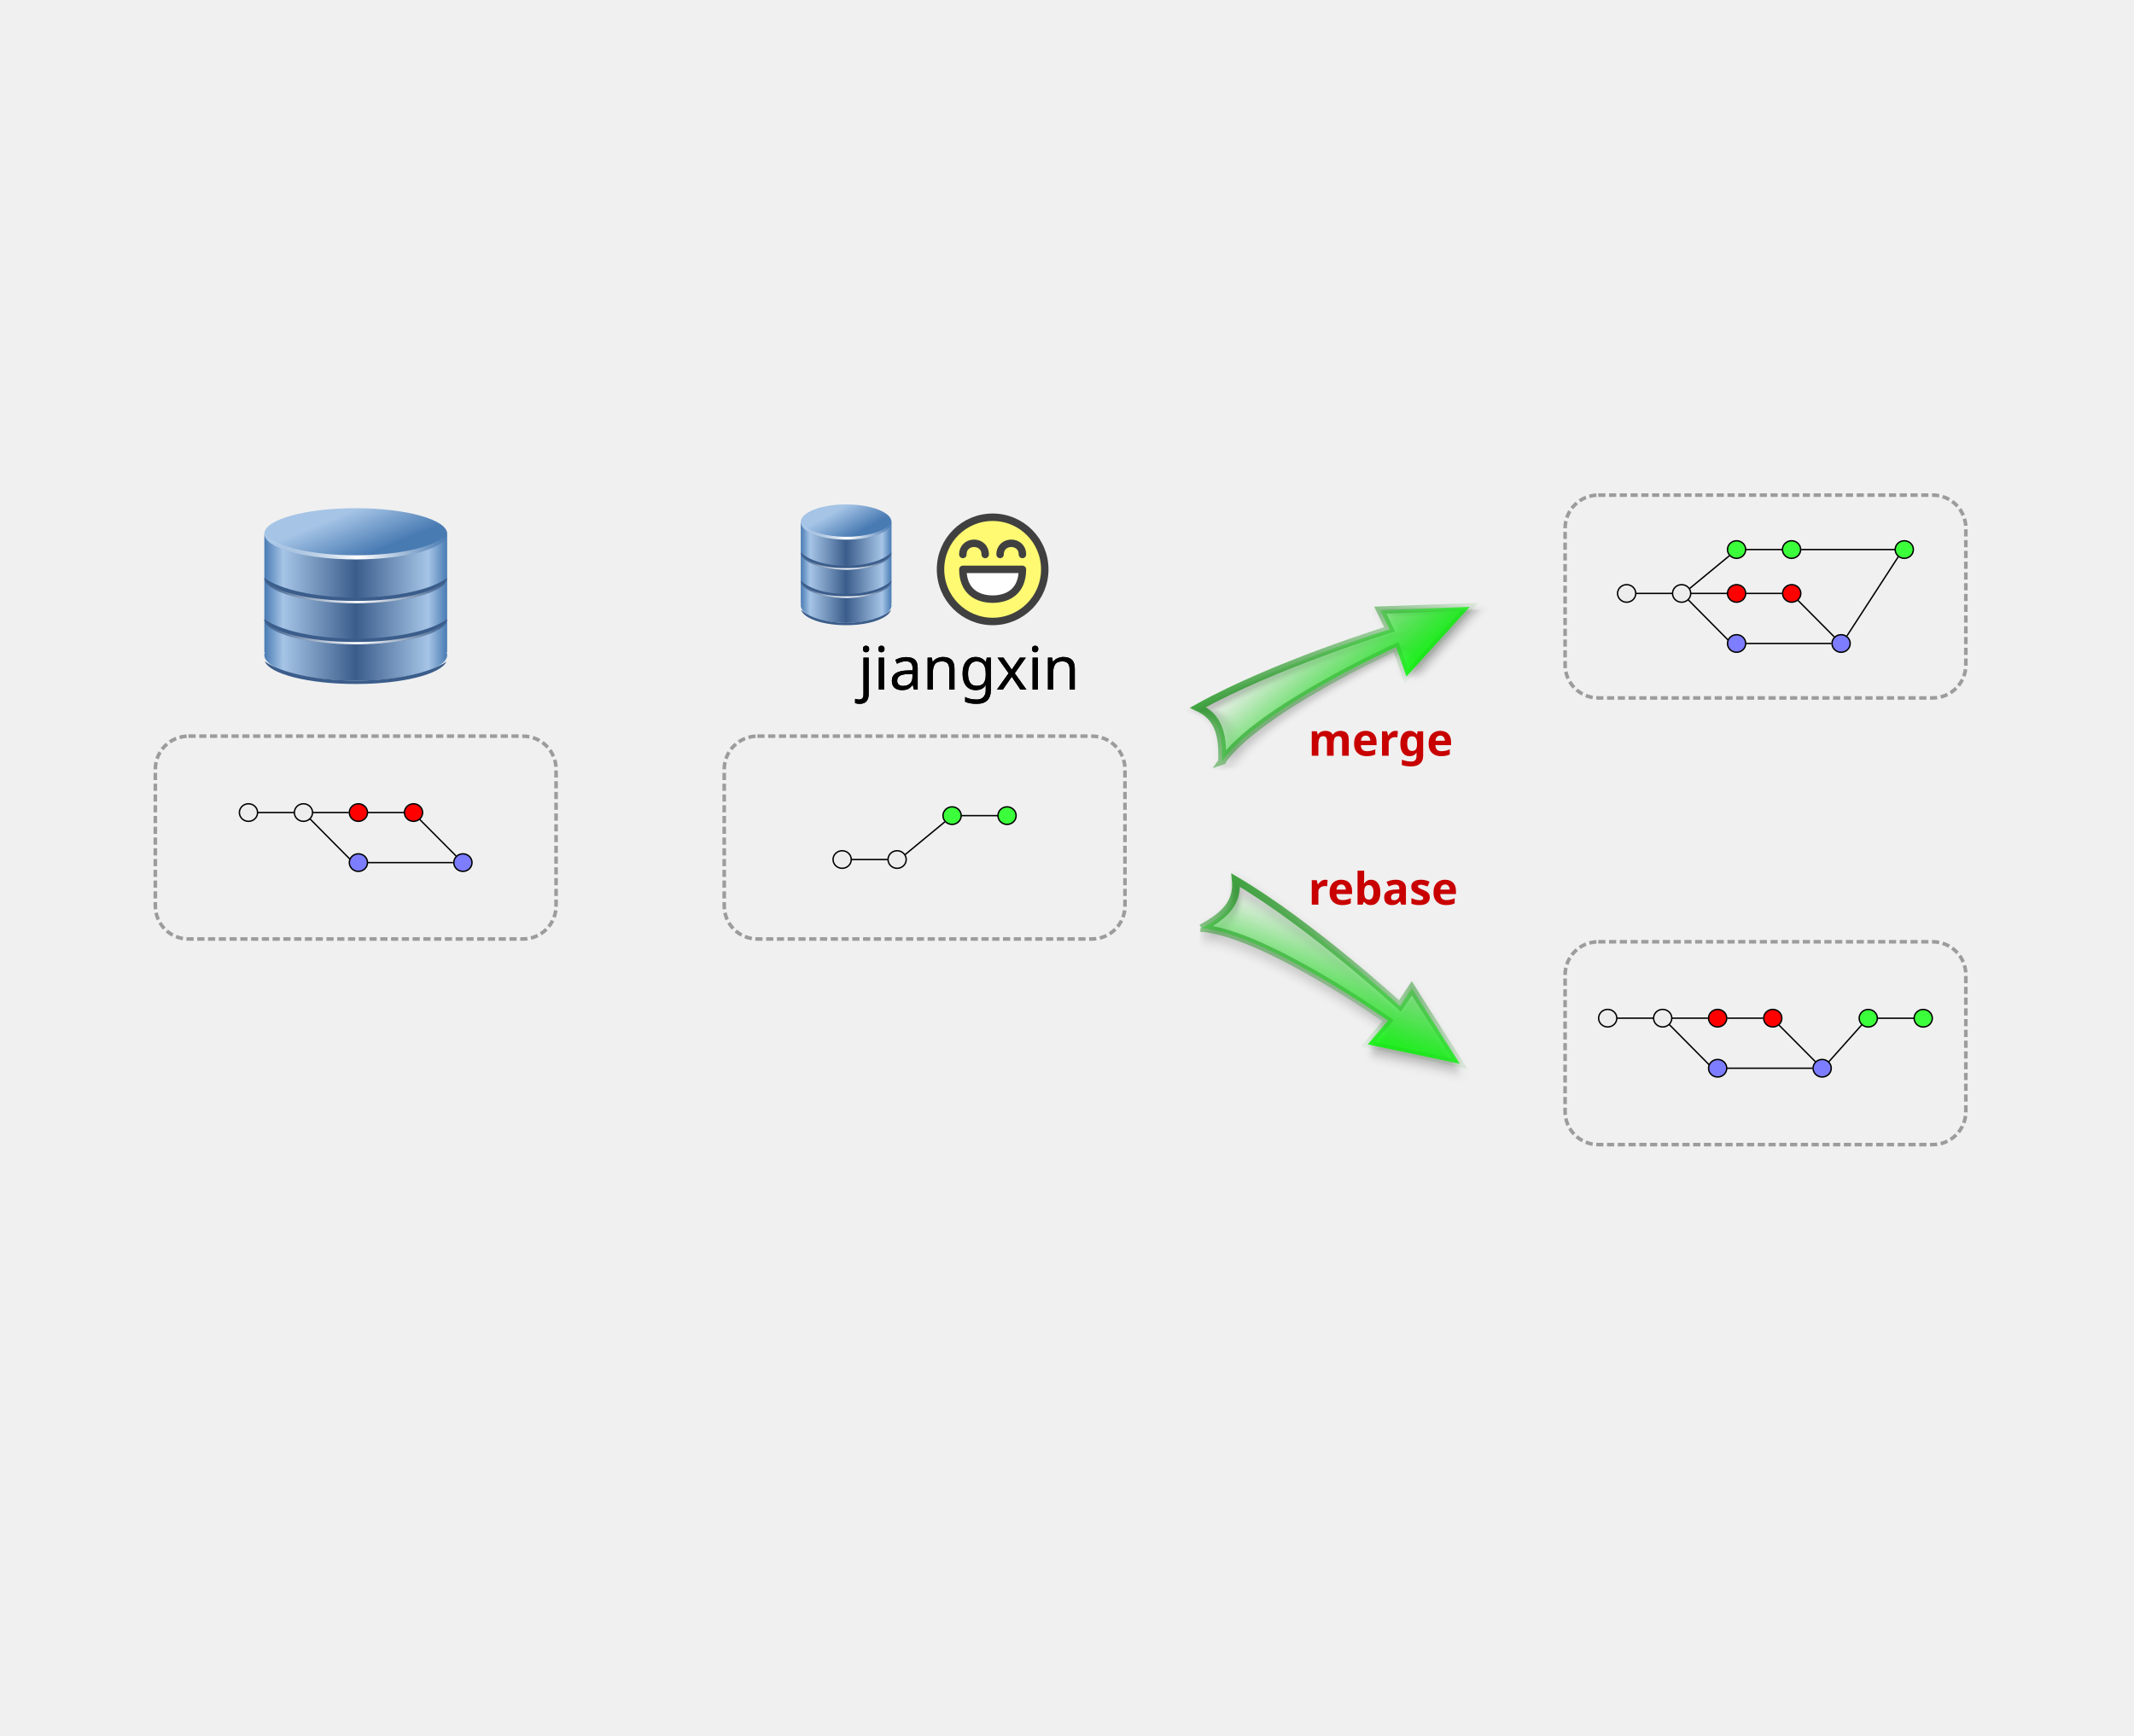
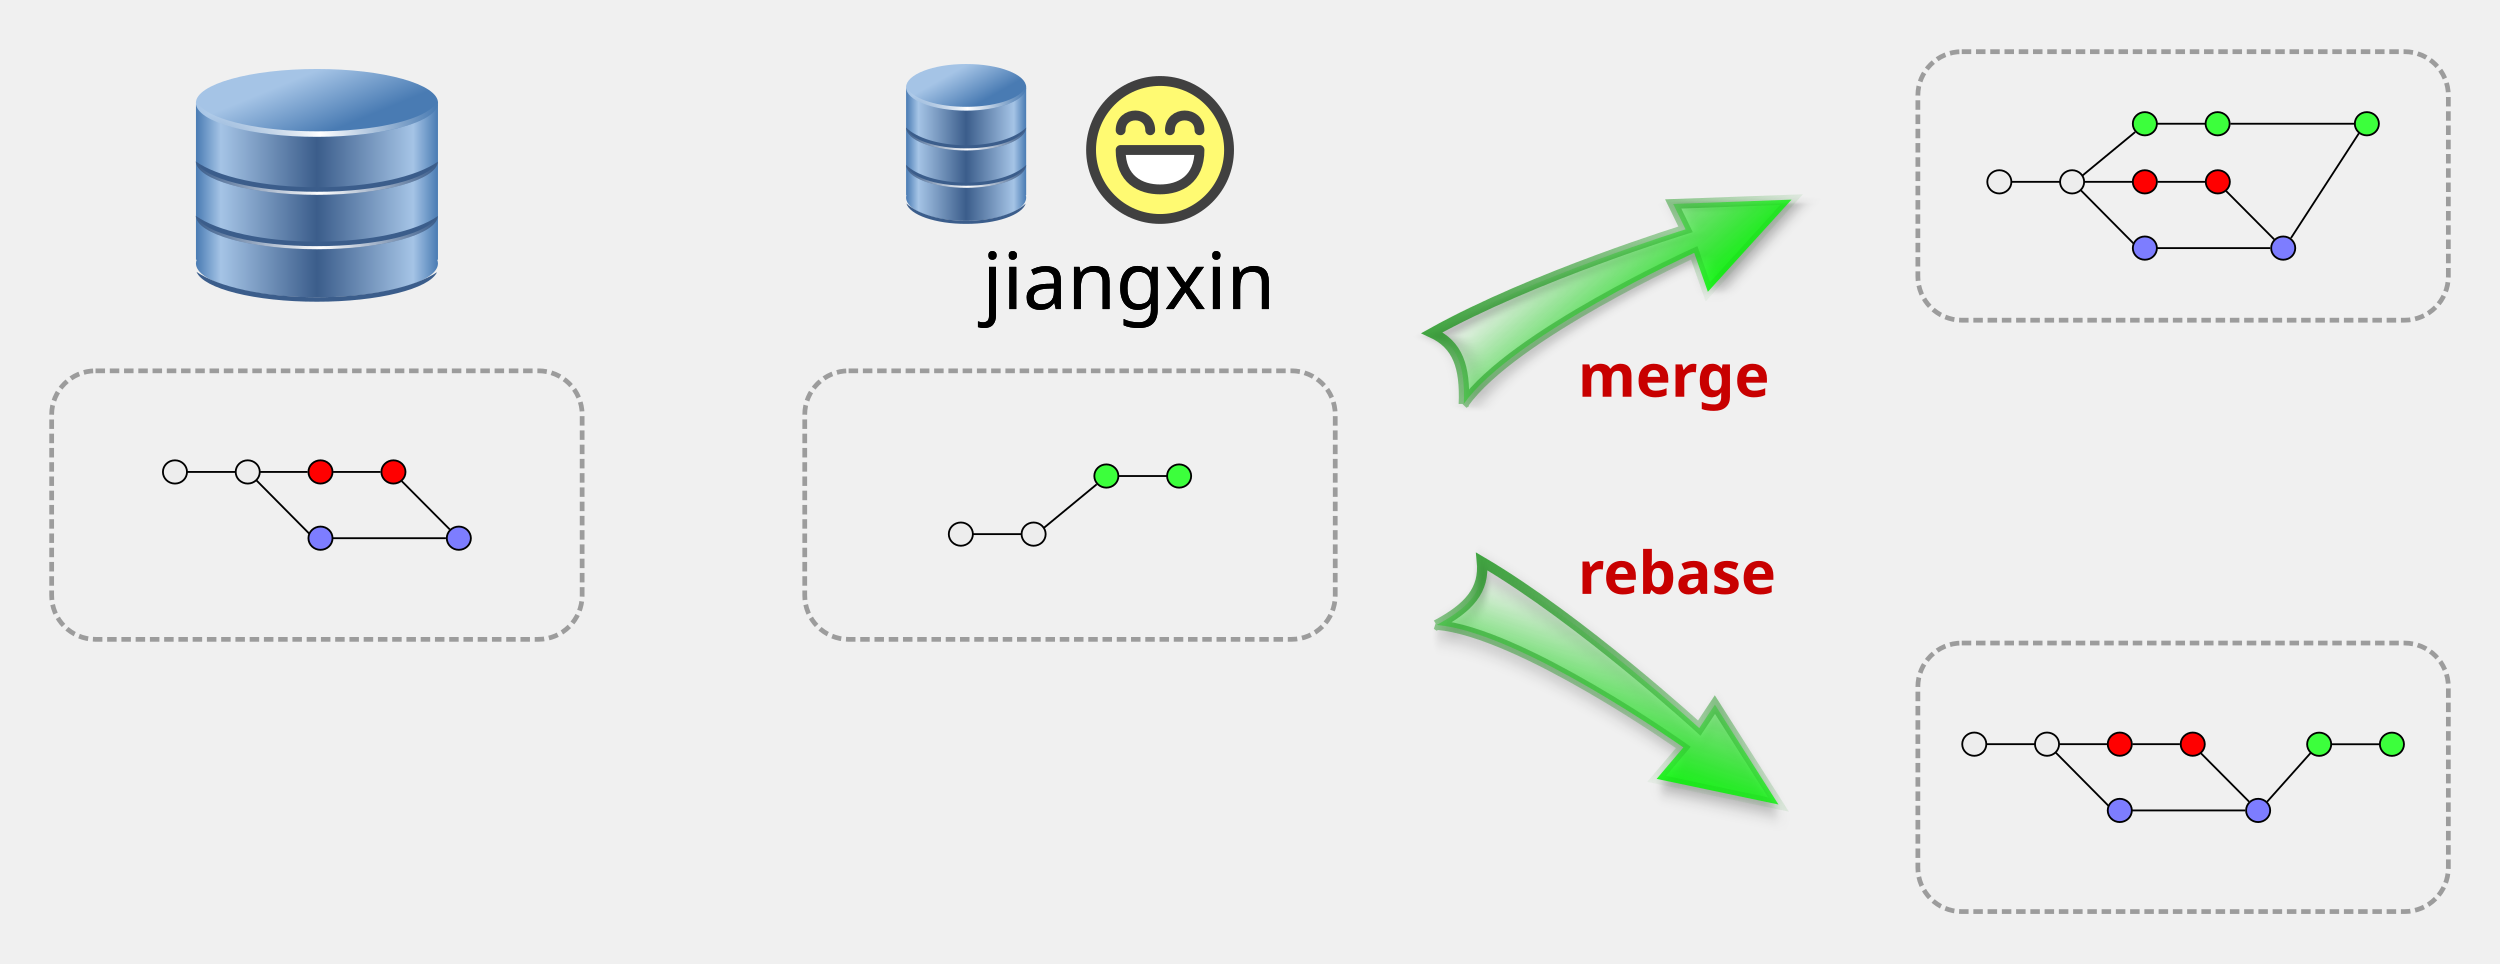
- <svg xmlns="http://www.w3.org/2000/svg" xmlns:xlink="http://www.w3.org/1999/xlink" version="1.1" id="svg11525" height="233.096" width="286.608">
+ <svg xmlns="http://www.w3.org/2000/svg" xmlns:xlink="http://www.w3.org/1999/xlink" version="1.1" id="svg11525" height="97.727" width="253.644">
  <defs id="defs11527">
    <linearGradient id="linearGradient8529">
      <stop style="stop-color:#008a00;stop-opacity:1;" offset="0" id="stop8531" />
      <stop style="stop-color:#008a00;stop-opacity:0;" offset="1" id="stop8533" />
    </linearGradient>
    <linearGradient id="linearGradient8497">
      <stop style="stop-color:#00ff00;stop-opacity:1;" offset="0" id="stop8499" />
      <stop style="stop-color:#00ff00;stop-opacity:0;" offset="1" id="stop8501" />
    </linearGradient>
    <linearGradient xlink:href="#linearGradient5495-0" id="linearGradient21069-1" gradientUnits="userSpaceOnUse" gradientTransform="matrix(4.96273,0,0,4.96273,278.625,-3355.36)" spreadMethod="reflect" x1="269.97" y1="511.966" x2="286.628" y2="511.966" />
    <linearGradient id="linearGradient5495-0">
      <stop style="stop-color:#497bb3;stop-opacity:1;" offset="0" id="stop5497-7" />
      <stop id="stop5501-5" offset="0.205" style="stop-color:#a5c4e6;stop-opacity:1;" />
      <stop style="stop-color:#3b5d8b;stop-opacity:1;" offset="1" id="stop5499-8" />
    </linearGradient>
    <linearGradient xlink:href="#linearGradient5466-0" id="linearGradient21071-7" gradientUnits="userSpaceOnUse" x1="282.357" y1="518.557" x2="286.631" y2="527.335" />
    <linearGradient id="linearGradient5466-0">
      <stop id="stop5468-4" offset="0" style="stop-color:#a5c4e6;stop-opacity:1;" />
      <stop id="stop5470-8" offset="1" style="stop-color:#497bb3;stop-opacity:1;" />
    </linearGradient>
    <linearGradient xlink:href="#linearGradient6035-4" id="linearGradient21073-0" gradientUnits="userSpaceOnUse" gradientTransform="matrix(4.19923,0,0,4.19923,407.327,-3062.91)" spreadMethod="reflect" x1="308.5" y1="522.612" x2="327.781" y2="520.328" />
    <linearGradient id="linearGradient6035-4">
      <stop id="stop6037-2" offset="0" style="stop-color:#ffffff;stop-opacity:1;" />
      <stop id="stop6039-9" offset="1" style="stop-color:#ffffff;stop-opacity:0;" />
    </linearGradient>
    <linearGradient xlink:href="#linearGradient6035-4" id="linearGradient21075-6" gradientUnits="userSpaceOnUse" gradientTransform="matrix(4.19923,0,0,4.19923,407.327,-3015.76)" spreadMethod="reflect" x1="308.5" y1="522.612" x2="327.781" y2="520.328" />
    <linearGradient id="linearGradient11438">
      <stop id="stop11440" offset="0" style="stop-color:#ffffff;stop-opacity:1;" />
      <stop id="stop11442" offset="1" style="stop-color:#ffffff;stop-opacity:0;" />
    </linearGradient>
    <linearGradient xlink:href="#linearGradient6035-4" id="linearGradient21077-1" gradientUnits="userSpaceOnUse" gradientTransform="matrix(4.19923,0,0,4.19923,407.327,-2971.57)" spreadMethod="reflect" x1="308.5" y1="522.612" x2="327.781" y2="520.328" />
    <linearGradient id="linearGradient11445">
      <stop id="stop11447" offset="0" style="stop-color:#ffffff;stop-opacity:1;" />
      <stop id="stop11449" offset="1" style="stop-color:#ffffff;stop-opacity:0;" />
    </linearGradient>
    <linearGradient y2="511.966" x2="286.628" y1="511.966" x1="269.97" spreadMethod="reflect" gradientTransform="matrix(4.96273,0,0,4.96273,278.625,-3355.36)" gradientUnits="userSpaceOnUse" id="linearGradient11801" xlink:href="#linearGradient5495-0" />
    <linearGradient y2="527.335" x2="286.631" y1="518.557" x1="282.357" gradientUnits="userSpaceOnUse" id="linearGradient11803" xlink:href="#linearGradient5466-0" />
    <linearGradient y2="520.328" x2="327.781" y1="522.612" x1="308.5" spreadMethod="reflect" gradientTransform="matrix(4.19923,0,0,4.19923,407.327,-3062.91)" gradientUnits="userSpaceOnUse" id="linearGradient11805" xlink:href="#linearGradient6035-4" />
    <linearGradient y2="520.328" x2="327.781" y1="522.612" x1="308.5" spreadMethod="reflect" gradientTransform="matrix(4.19923,0,0,4.19923,407.327,-3015.76)" gradientUnits="userSpaceOnUse" id="linearGradient11807" xlink:href="#linearGradient6035-4" />
    <linearGradient y2="520.328" x2="327.781" y1="522.612" x1="308.5" spreadMethod="reflect" gradientTransform="matrix(4.19923,0,0,4.19923,407.327,-2971.57)" gradientUnits="userSpaceOnUse" id="linearGradient11809" xlink:href="#linearGradient6035-4" />
    <linearGradient id="linearGradient3569">
      <stop style="stop-color:#ffc200;stop-opacity:1;" offset="0" id="stop3571" />
      <stop id="stop3577" offset="0.263" style="stop-color:#d34028;stop-opacity:1;" />
      <stop style="stop-color:#960a00;stop-opacity:1;" offset="1" id="stop3573" />
    </linearGradient>
    <linearGradient xlink:href="#linearGradient8497" id="linearGradient8503" x1="456.922" y1="482.988" x2="453.44" y2="466.649" gradientUnits="userSpaceOnUse" gradientTransform="translate(4,12)" />
    <linearGradient xlink:href="#linearGradient8529" id="linearGradient8535" x1="443.129" y1="459.416" x2="449.987" y2="484.506" gradientUnits="userSpaceOnUse" gradientTransform="translate(4,12)" />
    <filter id="filter9413" width="1.5" height="1.5" x="-0.25" y="-0.25" color-interpolation-filters="sRGB">
      <feGaussianBlur id="feGaussianBlur9415" in="SourceAlpha" stdDeviation="0.6" result="blur" />
      <feColorMatrix id="feColorMatrix9417" result="bluralpha" type="matrix" values="1 0 0 0 0 0 1 0 0 0 0 0 1 0 0 0 0 0 0.4 0 " />
      <feOffset id="feOffset9419" in="bluralpha" dx="0.5" dy="0.7" result="offsetBlur" />
      <feMerge id="feMerge9421">
        <feMergeNode id="feMergeNode9423" in="offsetBlur" />
        <feMergeNode id="feMergeNode9425" in="SourceGraphic" />
      </feMerge>
    </filter>
    <linearGradient xlink:href="#linearGradient5495-0" id="linearGradient3268" gradientUnits="userSpaceOnUse" gradientTransform="matrix(4.96273,0,0,4.96273,278.625,-3355.36)" spreadMethod="reflect" x1="269.97" y1="511.966" x2="286.628" y2="511.966" />
    <linearGradient xlink:href="#linearGradient5466-0" id="linearGradient3270" gradientUnits="userSpaceOnUse" x1="282.357" y1="518.557" x2="286.631" y2="527.335" />
    <linearGradient xlink:href="#linearGradient6035-4" id="linearGradient3272" gradientUnits="userSpaceOnUse" gradientTransform="matrix(4.19923,0,0,4.19923,407.327,-3062.91)" spreadMethod="reflect" x1="308.5" y1="522.612" x2="327.781" y2="520.328" />
    <linearGradient xlink:href="#linearGradient6035-4" id="linearGradient3274" gradientUnits="userSpaceOnUse" gradientTransform="matrix(4.19923,0,0,4.19923,407.327,-3015.76)" spreadMethod="reflect" x1="308.5" y1="522.612" x2="327.781" y2="520.328" />
    <linearGradient xlink:href="#linearGradient6035-4" id="linearGradient3276" gradientUnits="userSpaceOnUse" gradientTransform="matrix(4.19923,0,0,4.19923,407.327,-2971.57)" spreadMethod="reflect" x1="308.5" y1="522.612" x2="327.781" y2="520.328" />
    <linearGradient xlink:href="#linearGradient5495-0" id="linearGradient3364" gradientUnits="userSpaceOnUse" gradientTransform="matrix(4.96273,0,0,4.96273,278.625,-3355.36)" spreadMethod="reflect" x1="269.97" y1="511.966" x2="286.628" y2="511.966" />
    <linearGradient xlink:href="#linearGradient5466-0" id="linearGradient3366" gradientUnits="userSpaceOnUse" x1="282.357" y1="518.557" x2="286.631" y2="527.335" />
    <linearGradient xlink:href="#linearGradient6035-4" id="linearGradient3368" gradientUnits="userSpaceOnUse" gradientTransform="matrix(4.19923,0,0,4.19923,407.327,-3062.91)" spreadMethod="reflect" x1="308.5" y1="522.612" x2="327.781" y2="520.328" />
    <linearGradient xlink:href="#linearGradient6035-4" id="linearGradient3370" gradientUnits="userSpaceOnUse" gradientTransform="matrix(4.19923,0,0,4.19923,407.327,-3015.76)" spreadMethod="reflect" x1="308.5" y1="522.612" x2="327.781" y2="520.328" />
    <linearGradient xlink:href="#linearGradient6035-4" id="linearGradient3372" gradientUnits="userSpaceOnUse" gradientTransform="matrix(4.19923,0,0,4.19923,407.327,-2971.57)" spreadMethod="reflect" x1="308.5" y1="522.612" x2="327.781" y2="520.328" />
    <linearGradient xlink:href="#linearGradient8497" id="linearGradient3432" gradientUnits="userSpaceOnUse" gradientTransform="translate(4,12)" x1="456.922" y1="482.988" x2="453.44" y2="466.649" />
    <linearGradient xlink:href="#linearGradient8529" id="linearGradient3434" gradientUnits="userSpaceOnUse" gradientTransform="translate(4,12)" x1="443.129" y1="459.416" x2="449.987" y2="484.506" />
  </defs>
-   <g transform="translate(-331.386,-482.5708)" id="layer1">
+   <g transform="translate(-347.0067,-543.8325)" id="layer1">
    <g id="g16724-3" transform="matrix(0.1484957,0,0,0.1248787,126.5604,665.6526)">
      <path id="path5488-8" d="m 1618.413,-890.853 0,126.363 0.525,0 c -0.339,1.013 -0.525,1.975 -0.525,3.018 0,15.228 36.989,27.557 82.672,27.557 45.683,0 82.672,-12.33 82.672,-27.557 0,-1.045 -0.186,-2.004 -0.525,-3.018 l 0.525,0 0,-126.363 -165.345,0 z" style="fill:url(#linearGradient3268);fill-opacity:1;stroke:none" />
      <path transform="matrix(4.96273,0,0,4.96273,278.625,-3481.34)" d="m 303.298,521.78 c 0,3.068 -7.462,5.556 -16.668,5.556 -9.205,0 -16.668,-2.487 -16.668,-5.556 0,-3.068 7.462,-5.556 16.668,-5.556 9.205,0 16.668,2.487 16.668,5.556 z" id="path5460-3" style="fill:url(#linearGradient3270);fill-opacity:1;stroke:none" />
      <path id="path6026-3" d="m 1618.282,-800.175 c 0.619,15.05 37.507,27.164 82.804,27.164 45.168,0 81.851,-12.042 82.672,-27.033 -14.494,12.328 -46.02,20.865 -82.672,20.865 -36.727,0 -68.35,-8.627 -82.804,-20.996 z" style="fill:#3b5d8b;fill-opacity:1;stroke:none" />
      <path id="path6030-3" d="m 1618.282,-891.509 c 0.619,15.05 37.507,27.164 82.804,27.164 45.168,0 81.851,-12.042 82.672,-27.033 -0.906,0.771 -1.851,1.491 -2.887,2.231 -0.038,0.049 -0.091,0.082 -0.131,0.131 -9.625,11.663 -41.587,20.209 -79.654,20.209 -38.306,0 -70.487,-8.696 -79.917,-20.471 -0.105,-0.075 -0.16,-0.187 -0.263,-0.262 -0.918,-0.671 -1.812,-1.273 -2.624,-1.968 z" style="fill:url(#linearGradient3272);fill-opacity:1;stroke:none" />
      <path style="fill:#3b5d8b;fill-opacity:1;stroke:none" d="m 1618.282,-844.365 c 0.619,15.05 37.507,27.164 82.804,27.164 45.168,0 81.851,-12.042 82.672,-27.033 -14.494,12.328 -46.02,20.865 -82.672,20.865 -36.727,0 -68.35,-8.627 -82.804,-20.996 z" id="path6022-8" />
      <path id="path6043-0" d="m 1618.282,-844.365 c 0.619,15.05 37.507,27.164 82.804,27.164 45.168,0 81.851,-12.042 82.672,-27.033 -0.209,0.177 -0.443,0.352 -0.656,0.525 -5.216,13.55 -39.937,24.014 -82.016,24.014 -42.466,0 -77.55,-10.545 -82.279,-24.277 -0.168,-0.133 -0.362,-0.255 -0.525,-0.393 z" style="fill:url(#linearGradient3274);fill-opacity:1;stroke:none" />
      <path style="fill:url(#linearGradient3276);fill-opacity:1;stroke:none" d="m 1618.282,-800.175 c 0.619,15.05 37.507,27.164 82.804,27.164 45.168,0 81.851,-12.042 82.672,-27.033 -0.209,0.177 -0.443,0.352 -0.656,0.525 -5.216,13.55 -39.937,24.014 -82.016,24.014 -42.466,0 -77.55,-10.545 -82.279,-24.277 -0.168,-0.133 -0.362,-0.255 -0.525,-0.393 z" id="path6054-4" />
      <path id="path6060-7" d="m 1618.806,-754.64 c 4.728,13.732 39.813,24.277 82.279,24.277 42.079,0 76.8,-10.464 82.016,-24.014 -14.766,12.043 -45.892,20.34 -82.016,20.34 -36.314,0 -67.608,-8.456 -82.279,-20.602 z" style="fill:#3b5d8b;fill-opacity:1;stroke:none" />
    </g>
    <path style="fill:url(#linearGradient8503);fill-opacity:1;stroke:url(#linearGradient8535);stroke-width:0.978;stroke-linecap:butt;stroke-linejoin:miter;stroke-miterlimit:4;stroke-opacity:1;stroke-dasharray:none;filter:url(#filter9413)" d="m 442.797,488.291 c 7.138,-3.516 25.574,-1.339 25.574,-1.339 l -0.743,4.107 11.049,-3.75 -9.683,-5.714 -0.207,2.857 c 0,0 -14.471,-3.75 -25.185,-4.018 1.526,2.388 1.052,4.711 -0.804,7.857 z" id="path8495" transform="matrix(0.9406796,-0.5539246,0.5074173,0.8617005,-168.778,409.3218)" />
    <g transform="translate(71.92166,-39.90102)" id="g3254">
      <g id="g3256" transform="translate(-142.0051,21.00664)">
        <path transform="translate(527.2871,569.443)" d="m 14.5,8.5 c 0,3.866 -3.134,7 -7,7 -3.866,0 -7,-3.134 -7,-7 0,-3.866 3.134,-7 7,-7 3.866,0 7,3.134 7,7 z" id="path3258" style="fill:#fffa72;fill-opacity:1;stroke:#404040;stroke-width:1;stroke-linecap:round;stroke-linejoin:round;stroke-miterlimit:4;stroke-opacity:1;stroke-dasharray:none;stroke-dashoffset:0" />
        <path id="path3260" d="m 538.787,577.943 -8,0 c 0,3 2,4 4,4 2,0 4,-1 4,-4 z" style="fill:#ffffff;fill-opacity:1;stroke:#404040;stroke-width:1;stroke-linecap:round;stroke-linejoin:round;stroke-miterlimit:4;stroke-opacity:1;stroke-dasharray:none;stroke-dashoffset:0" />
        <path style="fill:none;stroke:#404040;stroke-width:1;stroke-linecap:round;stroke-linejoin:round;stroke-miterlimit:4;stroke-opacity:1;stroke-dasharray:none;stroke-dashoffset:0" d="m 530.787,575.943 c 0,-2 3,-2 3,0" id="path3262" />
        <path id="path3264" d="m 535.787,575.943 c 0,-2 3,-2 3,0" style="fill:none;stroke:#404040;stroke-width:1;stroke-linecap:round;stroke-linejoin:round;stroke-miterlimit:4;stroke-opacity:1;stroke-dasharray:none;stroke-dashoffset:0" />
      </g>
      <g id="g3266" transform="matrix(0.07368981,0,0,0.08578734,247.7534,669.1056)">
        <path id="path3268" d="m 1618.413,-890.853 0,126.363 0.525,0 c -0.339,1.013 -0.525,1.975 -0.525,3.018 0,15.228 36.989,27.557 82.672,27.557 45.683,0 82.672,-12.33 82.672,-27.557 0,-1.045 -0.186,-2.004 -0.525,-3.018 l 0.525,0 0,-126.363 -165.345,0 z" style="fill:url(#linearGradient3364);fill-opacity:1;stroke:none" />
        <path transform="matrix(4.96273,0,0,4.96273,278.625,-3481.34)" d="m 303.298,521.78 c 0,3.068 -7.462,5.556 -16.668,5.556 -9.205,0 -16.668,-2.487 -16.668,-5.556 0,-3.068 7.462,-5.556 16.668,-5.556 9.205,0 16.668,2.487 16.668,5.556 z" id="path3270" style="fill:url(#linearGradient3366);fill-opacity:1;stroke:none" />
        <path id="path3272" d="m 1618.282,-800.175 c 0.619,15.05 37.507,27.164 82.804,27.164 45.168,0 81.851,-12.042 82.672,-27.033 -14.494,12.328 -46.02,20.865 -82.672,20.865 -36.727,0 -68.35,-8.627 -82.804,-20.996 z" style="fill:#3b5d8b;fill-opacity:1;stroke:none" />
        <path id="path3274" d="m 1618.282,-891.509 c 0.619,15.05 37.507,27.164 82.804,27.164 45.168,0 81.851,-12.042 82.672,-27.033 -0.906,0.771 -1.851,1.491 -2.887,2.231 -0.038,0.049 -0.091,0.082 -0.131,0.131 -9.625,11.663 -41.587,20.209 -79.654,20.209 -38.306,0 -70.487,-8.696 -79.917,-20.471 -0.105,-0.075 -0.16,-0.187 -0.263,-0.262 -0.918,-0.671 -1.812,-1.273 -2.624,-1.968 z" style="fill:url(#linearGradient3368);fill-opacity:1;stroke:none" />
        <path style="fill:#3b5d8b;fill-opacity:1;stroke:none" d="m 1618.282,-844.365 c 0.619,15.05 37.507,27.164 82.804,27.164 45.168,0 81.851,-12.042 82.672,-27.033 -14.494,12.328 -46.02,20.865 -82.672,20.865 -36.727,0 -68.35,-8.627 -82.804,-20.996 z" id="path3276" />
        <path id="path3278" d="m 1618.282,-844.365 c 0.619,15.05 37.507,27.164 82.804,27.164 45.168,0 81.851,-12.042 82.672,-27.033 -0.209,0.177 -0.443,0.352 -0.656,0.525 -5.216,13.55 -39.937,24.014 -82.016,24.014 -42.466,0 -77.55,-10.545 -82.279,-24.277 -0.168,-0.133 -0.362,-0.255 -0.525,-0.393 z" style="fill:url(#linearGradient3370);fill-opacity:1;stroke:none" />
        <path style="fill:url(#linearGradient3372);fill-opacity:1;stroke:none" d="m 1618.282,-800.175 c 0.619,15.05 37.507,27.164 82.804,27.164 45.168,0 81.851,-12.042 82.672,-27.033 -0.209,0.177 -0.443,0.352 -0.656,0.525 -5.216,13.55 -39.937,24.014 -82.016,24.014 -42.466,0 -77.55,-10.545 -82.279,-24.277 -0.168,-0.133 -0.362,-0.255 -0.525,-0.393 z" id="path3280" />
        <path id="path3282" d="m 1618.806,-754.64 c 4.728,13.732 39.813,24.277 82.279,24.277 42.079,0 76.8,-10.464 82.016,-24.014 -14.766,12.043 -45.892,20.34 -82.016,20.34 -36.314,0 -67.608,-8.456 -82.279,-20.602 z" style="fill:#3b5d8b;fill-opacity:1;stroke:none" />
      </g>
    </g>
    <text xml:space="preserve" style="font-size:8px;font-style:normal;font-variant:normal;font-weight:normal;font-stretch:normal;line-height:125%;letter-spacing:0px;word-spacing:0px;fill:#000000;fill-opacity:1;stroke:none;font-family:Sinhala MN;-inkscape-font-specification:Sinhala MN" x="446.665" y="575.194" id="text3312">
      <tspan id="tspan3314" x="446.665" y="575.194">jiangxin</tspan>
    </text>
    <g id="g3330" transform="translate(-105.5609,-39.92696)">
      <g transform="translate(115.6902,12.81938)" id="g4720">
        <ellipse d="m 332.756,170.027 c 0,6.973 -5.855,12.627 -13.078,12.627 -7.223,0 -13.078,-5.653 -13.078,-12.627 0,-6.973 5.855,-12.627 13.078,-12.627 7.223,0 13.078,5.653 13.078,12.627 z" id="ellipse4427" ry="12.627" rx="13.078" cy="170.027" cx="319.678" style="opacity:0.15;fill:#e0dfde" transform="matrix(0.09344,0,0,0.09344,404.4922,609.2439)" />
        <ellipse d="m 332.756,170.027 c 0,6.973 -5.855,12.627 -13.078,12.627 -7.223,0 -13.078,-5.653 -13.078,-12.627 0,-6.973 5.855,-12.627 13.078,-12.627 7.223,0 13.078,5.653 13.078,12.627 z" id="ellipse4429" ry="12.627" rx="13.078" cy="170.027" cx="319.678" style="fill:none;stroke:#000000;stroke-width:2" transform="matrix(0.09344,0,0,0.09344,404.4922,609.2439)" />
        <ellipse d="m 411.756,170.027 c 0,6.973 -5.855,12.627 -13.078,12.627 -7.223,0 -13.078,-5.653 -13.078,-12.627 0,-6.973 5.855,-12.627 13.078,-12.627 7.223,0 13.078,5.653 13.078,12.627 z" id="ellipse4431" ry="12.627" rx="13.078" cy="170.027" cx="398.678" style="opacity:0.15;fill:#e0dfde" transform="matrix(0.09344,0,0,0.09344,404.4922,609.2439)" />
        <ellipse d="m 411.756,170.027 c 0,6.973 -5.855,12.627 -13.078,12.627 -7.223,0 -13.078,-5.653 -13.078,-12.627 0,-6.973 5.855,-12.627 13.078,-12.627 7.223,0 13.078,5.653 13.078,12.627 z" id="ellipse4433" ry="12.627" rx="13.078" cy="170.027" cx="398.678" style="fill:none;stroke:#000000;stroke-width:2" transform="matrix(0.09344,0,0,0.09344,404.4922,609.2439)" />
        <ellipse d="m 490.756,241.977 c 0,6.973 -5.855,12.627 -13.078,12.627 -7.223,0 -13.078,-5.653 -13.078,-12.627 0,-6.973 5.855,-12.627 13.078,-12.627 7.223,0 13.078,5.653 13.078,12.627 z" id="ellipse4437" ry="12.627" rx="13.078" cy="241.977" cx="477.678" style="fill:#3cff3c;fill-opacity:1" transform="matrix(0.09344,0,0,0.09344,404.4922,596.6261)" />
        <ellipse d="m 490.756,241.977 c 0,6.973 -5.855,12.627 -13.078,12.627 -7.223,0 -13.078,-5.653 -13.078,-12.627 0,-6.973 5.855,-12.627 13.078,-12.627 7.223,0 13.078,5.653 13.078,12.627 z" id="ellipse4439" ry="12.627" rx="13.078" cy="241.977" cx="477.678" style="fill:none;stroke:#000000;stroke-width:2" transform="matrix(0.09344,0,0,0.09344,404.4922,596.6261)" />
        <ellipse d="m 569.756,241.977 c 0,6.973 -5.855,12.627 -13.078,12.627 -7.223,0 -13.078,-5.653 -13.078,-12.627 0,-6.973 5.855,-12.627 13.078,-12.627 7.223,0 13.078,5.653 13.078,12.627 z" id="ellipse4441" ry="12.627" rx="13.078" cy="241.977" cx="556.678" style="fill:#3cff3c;fill-opacity:1" transform="matrix(0.09344,0,0,0.09344,404.4922,596.6261)" />
        <ellipse d="m 569.756,241.977 c 0,6.973 -5.855,12.627 -13.078,12.627 -7.223,0 -13.078,-5.653 -13.078,-12.627 0,-6.973 5.855,-12.627 13.078,-12.627 7.223,0 13.078,5.653 13.078,12.627 z" id="ellipse4443" ry="12.627" rx="13.078" cy="241.977" cx="556.678" style="fill:none;stroke:#000000;stroke-width:2" transform="matrix(0.09344,0,0,0.09344,404.4922,596.6261)" />
        <line style="fill:none;stroke:#000000;stroke-width:0.187" x1="435.585" y1="625.131" x2="440.523" y2="625.131" id="line4445" />
        <line style="fill:none;stroke:#000000;stroke-width:0.187" x1="450.348" y1="619.236" x2="455.286" y2="619.236" id="line4447" />
        <line style="fill:none;stroke:#000000;stroke-width:0.189;stroke-miterlimit:4;stroke-dasharray:none" x1="442.796" y1="624.489" x2="448.148" y2="620.075" id="line4449" />
      </g>
      <rect ry="4.452" y="621.381" x="534.215" height="27.245" width="53.822" id="rect4797" style="opacity:0.35;fill:none;stroke:#000000;stroke-width:0.482;stroke-miterlimit:4;stroke-opacity:1;stroke-dasharray:0.964, 0.482;stroke-dashoffset:0" />
    </g>
    <g id="g3245" transform="translate(-145.967,64.64976)">
      <rect style="opacity:0.35;fill:none;stroke:#000000;stroke-width:0.482;stroke-miterlimit:4;stroke-opacity:1;stroke-dasharray:0.964, 0.482;stroke-dashoffset:0" id="rect4791" width="53.822" height="27.245" x="498.215" y="516.804" ry="4.452" />
      <g id="g7535" transform="translate(109.1692,-125.8254)">
        <ellipse transform="matrix(0.09344,0,0,0.09344,371.6859,637.0031)" style="opacity:0.15;fill:#e0dfde" cx="319.678" cy="170.027" rx="13.078" ry="12.627" id="ellipse7537" d="m 332.756,170.027 c 0,6.973 -5.855,12.627 -13.078,12.627 -7.223,0 -13.078,-5.653 -13.078,-12.627 0,-6.973 5.855,-12.627 13.078,-12.627 7.223,0 13.078,5.653 13.078,12.627 z" />
        <ellipse transform="matrix(0.09344,0,0,0.09344,371.6859,637.0031)" style="fill:none;stroke:#000000;stroke-width:2" cx="319.678" cy="170.027" rx="13.078" ry="12.627" id="ellipse7539" d="m 332.756,170.027 c 0,6.973 -5.855,12.627 -13.078,12.627 -7.223,0 -13.078,-5.653 -13.078,-12.627 0,-6.973 5.855,-12.627 13.078,-12.627 7.223,0 13.078,5.653 13.078,12.627 z" />
        <ellipse transform="matrix(0.09344,0,0,0.09344,371.6859,637.0031)" style="opacity:0.15;fill:#e0dfde" cx="398.678" cy="170.027" rx="13.078" ry="12.627" id="ellipse7541" d="m 411.756,170.027 c 0,6.973 -5.855,12.627 -13.078,12.627 -7.223,0 -13.078,-5.653 -13.078,-12.627 0,-6.973 5.855,-12.627 13.078,-12.627 7.223,0 13.078,5.653 13.078,12.627 z" />
        <ellipse transform="matrix(0.09344,0,0,0.09344,371.6859,637.0031)" style="fill:none;stroke:#000000;stroke-width:2" cx="398.678" cy="170.027" rx="13.078" ry="12.627" id="ellipse7543" d="m 411.756,170.027 c 0,6.973 -5.855,12.627 -13.078,12.627 -7.223,0 -13.078,-5.653 -13.078,-12.627 0,-6.973 5.855,-12.627 13.078,-12.627 7.223,0 13.078,5.653 13.078,12.627 z" />
        <ellipse transform="matrix(0.09344,0,0,0.09344,371.6859,637.0031)" style="fill:#ffffff" cx="477.678" cy="170.027" rx="13.078" ry="12.627" id="ellipse7545" d="m 490.756,170.027 c 0,6.973 -5.855,12.627 -13.078,12.627 -7.223,0 -13.078,-5.653 -13.078,-12.627 0,-6.973 5.855,-12.627 13.078,-12.627 7.223,0 13.078,5.653 13.078,12.627 z" />
        <ellipse transform="matrix(0.09344,0,0,0.09344,371.6859,637.0031)" style="fill:#7d7dff;fill-opacity:1" cx="477.678" cy="241.977" rx="13.078" ry="12.627" id="ellipse7547" d="m 490.756,241.977 c 0,6.973 -5.855,12.627 -13.078,12.627 -7.223,0 -13.078,-5.653 -13.078,-12.627 0,-6.973 5.855,-12.627 13.078,-12.627 7.223,0 13.078,5.653 13.078,12.627 z" />
        <ellipse transform="matrix(0.09344,0,0,0.09344,371.6859,637.0031)" style="fill:none;stroke:#000000;stroke-width:2" cx="477.678" cy="241.977" rx="13.078" ry="12.627" id="ellipse7549" d="m 490.756,241.977 c 0,6.973 -5.855,12.627 -13.078,12.627 -7.223,0 -13.078,-5.653 -13.078,-12.627 0,-6.973 5.855,-12.627 13.078,-12.627 7.223,0 13.078,5.653 13.078,12.627 z" />
        <ellipse transform="matrix(0.09344,0,0,0.09344,378.3404,637.0031)" style="fill:#7d7dff;fill-opacity:1" cx="556.678" cy="241.977" rx="13.078" ry="12.627" id="ellipse7551" d="m 569.756,241.977 c 0,6.973 -5.855,12.627 -13.078,12.627 -7.223,0 -13.078,-5.653 -13.078,-12.627 0,-6.973 5.855,-12.627 13.078,-12.627 7.223,0 13.078,5.653 13.078,12.627 z" />
        <ellipse transform="matrix(0.09344,0,0,0.09344,378.3404,637.0031)" style="fill:none;stroke:#000000;stroke-width:2" cx="556.678" cy="241.977" rx="13.078" ry="12.627" id="ellipse7553" d="m 569.756,241.977 c 0,6.973 -5.855,12.627 -13.078,12.627 -7.223,0 -13.078,-5.653 -13.078,-12.627 0,-6.973 5.855,-12.627 13.078,-12.627 7.223,0 13.078,5.653 13.078,12.627 z" />
        <line id="line7555" y2="652.89" x2="407.716" y1="652.89" x1="402.779" style="fill:none;stroke:#000000;stroke-width:0.187" />
        <line id="line7557" y2="659.613" x2="429.045" y1="659.613" x1="417.542" style="fill:none;stroke:#000000;stroke-width:0.187;stroke-miterlimit:4;stroke-dasharray:none" />
        <line id="line7559" y2="659.162" x2="415.191" y1="653.725" x1="409.802" style="fill:none;stroke:#000000;stroke-width:0.187;stroke-miterlimit:4;stroke-dasharray:none" />
        <ellipse d="m 490.756,241.977 c 0,6.973 -5.855,12.627 -13.078,12.627 -7.223,0 -13.078,-5.653 -13.078,-12.627 0,-6.973 5.855,-12.627 13.078,-12.627 7.223,0 13.078,5.653 13.078,12.627 z" id="ellipse7561" ry="12.627" rx="13.078" cy="241.977" cx="477.678" style="fill:#ff0000;fill-opacity:1" transform="matrix(0.09344,0,0,0.09344,371.6859,630.2801)" />
        <ellipse d="m 490.756,241.977 c 0,6.973 -5.855,12.627 -13.078,12.627 -7.223,0 -13.078,-5.653 -13.078,-12.627 0,-6.973 5.855,-12.627 13.078,-12.627 7.223,0 13.078,5.653 13.078,12.627 z" id="ellipse7563" ry="12.627" rx="13.078" cy="241.977" cx="477.678" style="fill:none;stroke:#000000;stroke-width:2" transform="matrix(0.09344,0,0,0.09344,371.6859,630.2801)" />
        <line id="line7565" y2="652.89" x2="415.02" y1="652.89" x1="410.193" style="fill:none;stroke:#000000;stroke-width:0.187;stroke-miterlimit:4;stroke-dasharray:none" />
        <ellipse transform="matrix(0.09344,0,0,0.09344,379.0876,630.2801)" style="fill:#ff0000;fill-opacity:1" cx="477.678" cy="241.977" rx="13.078" ry="12.627" id="ellipse7567" d="m 490.756,241.977 c 0,6.973 -5.855,12.627 -13.078,12.627 -7.223,0 -13.078,-5.653 -13.078,-12.627 0,-6.973 5.855,-12.627 13.078,-12.627 7.223,0 13.078,5.653 13.078,12.627 z" />
        <ellipse transform="matrix(0.09344,0,0,0.09344,379.0876,630.2801)" style="fill:none;stroke:#000000;stroke-width:2" cx="477.678" cy="241.977" rx="13.078" ry="12.627" id="ellipse7569" d="m 490.756,241.977 c 0,6.973 -5.855,12.627 -13.078,12.627 -7.223,0 -13.078,-5.653 -13.078,-12.627 0,-6.973 5.855,-12.627 13.078,-12.627 7.223,0 13.078,5.653 13.078,12.627 z" />
        <line style="fill:none;stroke:#000000;stroke-width:0.187;stroke-miterlimit:4;stroke-dasharray:none" x1="417.594" y1="652.89" x2="422.421" y2="652.89" id="line7571" />
        <line style="fill:none;stroke:#000000;stroke-width:0.187;stroke-miterlimit:4;stroke-dasharray:none" x1="424.537" y1="653.796" x2="429.445" y2="658.732" id="line7573" />
      </g>
    </g>
    <g id="g3512">
      <g transform="translate(102.8748,-90.60845)" id="g4733">
        <ellipse transform="matrix(0.09344,0,0,0.09344,417.11,637.0031)" style="opacity:0.15;fill:#e0dfde" cx="319.678" cy="170.027" rx="13.078" ry="12.627" id="ellipse4513" d="m 332.756,170.027 c 0,6.973 -5.855,12.627 -13.078,12.627 -7.223,0 -13.078,-5.653 -13.078,-12.627 0,-6.973 5.855,-12.627 13.078,-12.627 7.223,0 13.078,5.653 13.078,12.627 z" />
        <ellipse transform="matrix(0.09344,0,0,0.09344,417.11,637.0031)" style="fill:none;stroke:#000000;stroke-width:2" cx="319.678" cy="170.027" rx="13.078" ry="12.627" id="ellipse4515" d="m 332.756,170.027 c 0,6.973 -5.855,12.627 -13.078,12.627 -7.223,0 -13.078,-5.653 -13.078,-12.627 0,-6.973 5.855,-12.627 13.078,-12.627 7.223,0 13.078,5.653 13.078,12.627 z" />
        <ellipse transform="matrix(0.09344,0,0,0.09344,417.11,637.0031)" style="opacity:0.15;fill:#e0dfde" cx="398.678" cy="170.027" rx="13.078" ry="12.627" id="ellipse4517" d="m 411.756,170.027 c 0,6.973 -5.855,12.627 -13.078,12.627 -7.223,0 -13.078,-5.653 -13.078,-12.627 0,-6.973 5.855,-12.627 13.078,-12.627 7.223,0 13.078,5.653 13.078,12.627 z" />
        <ellipse transform="matrix(0.09344,0,0,0.09344,417.11,637.0031)" style="fill:none;stroke:#000000;stroke-width:2" cx="398.678" cy="170.027" rx="13.078" ry="12.627" id="ellipse4519" d="m 411.756,170.027 c 0,6.973 -5.855,12.627 -13.078,12.627 -7.223,0 -13.078,-5.653 -13.078,-12.627 0,-6.973 5.855,-12.627 13.078,-12.627 7.223,0 13.078,5.653 13.078,12.627 z" />
        <ellipse transform="matrix(0.09344,0,0,0.09344,417.11,637.0031)" style="fill:#ffffff" cx="477.678" cy="170.027" rx="13.078" ry="12.627" id="ellipse4521" d="m 490.756,170.027 c 0,6.973 -5.855,12.627 -13.078,12.627 -7.223,0 -13.078,-5.653 -13.078,-12.627 0,-6.973 5.855,-12.627 13.078,-12.627 7.223,0 13.078,5.653 13.078,12.627 z" />
        <ellipse transform="matrix(0.09344,0,0,0.09344,417.11,637.0031)" style="fill:#7d7dff;fill-opacity:1" cx="477.678" cy="241.977" rx="13.078" ry="12.627" id="ellipse4523" d="m 490.756,241.977 c 0,6.973 -5.855,12.627 -13.078,12.627 -7.223,0 -13.078,-5.653 -13.078,-12.627 0,-6.973 5.855,-12.627 13.078,-12.627 7.223,0 13.078,5.653 13.078,12.627 z" />
        <ellipse transform="matrix(0.09344,0,0,0.09344,417.11,637.0031)" style="fill:none;stroke:#000000;stroke-width:2" cx="477.678" cy="241.977" rx="13.078" ry="12.627" id="ellipse4525" d="m 490.756,241.977 c 0,6.973 -5.855,12.627 -13.078,12.627 -7.223,0 -13.078,-5.653 -13.078,-12.627 0,-6.973 5.855,-12.627 13.078,-12.627 7.223,0 13.078,5.653 13.078,12.627 z" />
        <ellipse transform="matrix(0.09344,0,0,0.09344,423.7646,637.0031)" style="fill:#7d7dff;fill-opacity:1" cx="556.678" cy="241.977" rx="13.078" ry="12.627" id="ellipse4527" d="m 569.756,241.977 c 0,6.973 -5.855,12.627 -13.078,12.627 -7.223,0 -13.078,-5.653 -13.078,-12.627 0,-6.973 5.855,-12.627 13.078,-12.627 7.223,0 13.078,5.653 13.078,12.627 z" />
        <ellipse transform="matrix(0.09344,0,0,0.09344,423.7646,637.0031)" style="fill:none;stroke:#000000;stroke-width:2" cx="556.678" cy="241.977" rx="13.078" ry="12.627" id="ellipse4529" d="m 569.756,241.977 c 0,6.973 -5.855,12.627 -13.078,12.627 -7.223,0 -13.078,-5.653 -13.078,-12.627 0,-6.973 5.855,-12.627 13.078,-12.627 7.223,0 13.078,5.653 13.078,12.627 z" />
        <line id="line4531" y2="652.89" x2="453.14" y1="652.89" x1="448.203" style="fill:none;stroke:#000000;stroke-width:0.187" />
        <line id="line4533" y2="659.613" x2="474.469" y1="659.613" x1="462.966" style="fill:none;stroke:#000000;stroke-width:0.187;stroke-miterlimit:4;stroke-dasharray:none" />
        <line id="line4535" y2="659.162" x2="460.615" y1="653.725" x1="455.227" style="fill:none;stroke:#000000;stroke-width:0.187;stroke-miterlimit:4;stroke-dasharray:none" />
        <ellipse d="m 490.756,241.977 c 0,6.973 -5.855,12.627 -13.078,12.627 -7.223,0 -13.078,-5.653 -13.078,-12.627 0,-6.973 5.855,-12.627 13.078,-12.627 7.223,0 13.078,5.653 13.078,12.627 z" id="ellipse4537" ry="12.627" rx="13.078" cy="241.977" cx="477.678" style="fill:#ff0000;fill-opacity:1" transform="matrix(0.09344,0,0,0.09344,417.11,630.2801)" />
        <ellipse d="m 490.756,241.977 c 0,6.973 -5.855,12.627 -13.078,12.627 -7.223,0 -13.078,-5.653 -13.078,-12.627 0,-6.973 5.855,-12.627 13.078,-12.627 7.223,0 13.078,5.653 13.078,12.627 z" id="ellipse4539" ry="12.627" rx="13.078" cy="241.977" cx="477.678" style="fill:none;stroke:#000000;stroke-width:2" transform="matrix(0.09344,0,0,0.09344,417.11,630.2801)" />
        <line id="line4541" y2="652.89" x2="460.444" y1="652.89" x1="455.617" style="fill:none;stroke:#000000;stroke-width:0.187;stroke-miterlimit:4;stroke-dasharray:none" />
        <ellipse transform="matrix(0.09344,0,0,0.09344,424.5117,630.2801)" style="fill:#ff0000;fill-opacity:1" cx="477.678" cy="241.977" rx="13.078" ry="12.627" id="ellipse4543" d="m 490.756,241.977 c 0,6.973 -5.855,12.627 -13.078,12.627 -7.223,0 -13.078,-5.653 -13.078,-12.627 0,-6.973 5.855,-12.627 13.078,-12.627 7.223,0 13.078,5.653 13.078,12.627 z" />
        <ellipse transform="matrix(0.09344,0,0,0.09344,424.5117,630.2801)" style="fill:none;stroke:#000000;stroke-width:2" cx="477.678" cy="241.977" rx="13.078" ry="12.627" id="ellipse4545" d="m 490.756,241.977 c 0,6.973 -5.855,12.627 -13.078,12.627 -7.223,0 -13.078,-5.653 -13.078,-12.627 0,-6.973 5.855,-12.627 13.078,-12.627 7.223,0 13.078,5.653 13.078,12.627 z" />
        <line style="fill:none;stroke:#000000;stroke-width:0.187;stroke-miterlimit:4;stroke-dasharray:none" x1="463.018" y1="652.89" x2="467.846" y2="652.89" id="line4547" />
        <line style="fill:none;stroke:#000000;stroke-width:0.187;stroke-miterlimit:4;stroke-dasharray:none" x1="469.961" y1="653.796" x2="474.869" y2="658.732" id="line4549" />
        <ellipse transform="matrix(0.09344,0,0,0.09344,417.11,624.3853)" style="fill:#3cff3c;fill-opacity:1" cx="477.678" cy="241.977" rx="13.078" ry="12.627" id="ellipse4557" d="m 490.756,241.977 c 0,6.973 -5.855,12.627 -13.078,12.627 -7.223,0 -13.078,-5.653 -13.078,-12.627 0,-6.973 5.855,-12.627 13.078,-12.627 7.223,0 13.078,5.653 13.078,12.627 z" />
        <ellipse transform="matrix(0.09344,0,0,0.09344,417.11,624.3853)" style="fill:none;stroke:#000000;stroke-width:2" cx="477.678" cy="241.977" rx="13.078" ry="12.627" id="ellipse4559" d="m 490.756,241.977 c 0,6.973 -5.855,12.627 -13.078,12.627 -7.223,0 -13.078,-5.653 -13.078,-12.627 0,-6.973 5.855,-12.627 13.078,-12.627 7.223,0 13.078,5.653 13.078,12.627 z" />
        <ellipse transform="matrix(0.09344,0,0,0.09344,417.11,624.3853)" style="fill:#3cff3c;fill-opacity:1" cx="556.678" cy="241.977" rx="13.078" ry="12.627" id="ellipse4561" d="m 569.756,241.977 c 0,6.973 -5.855,12.627 -13.078,12.627 -7.223,0 -13.078,-5.653 -13.078,-12.627 0,-6.973 5.855,-12.627 13.078,-12.627 7.223,0 13.078,5.653 13.078,12.627 z" />
        <ellipse transform="matrix(0.09344,0,0,0.09344,417.11,624.3853)" style="fill:none;stroke:#000000;stroke-width:2" cx="556.678" cy="241.977" rx="13.078" ry="12.627" id="ellipse4563" d="m 569.756,241.977 c 0,6.973 -5.855,12.627 -13.078,12.627 -7.223,0 -13.078,-5.653 -13.078,-12.627 0,-6.973 5.855,-12.627 13.078,-12.627 7.223,0 13.078,5.653 13.078,12.627 z" />
        <line id="line4565" y2="646.995" x2="467.904" y1="646.995" x1="462.966" style="fill:none;stroke:#000000;stroke-width:0.187" />
        <line id="line4567" y2="647.834" x2="460.766" y1="652.249" x1="455.414" style="fill:none;stroke:#000000;stroke-width:0.189;stroke-miterlimit:4;stroke-dasharray:none" />
        <ellipse d="m 569.756,241.977 c 0,6.973 -5.855,12.627 -13.078,12.627 -7.223,0 -13.078,-5.653 -13.078,-12.627 0,-6.973 5.855,-12.627 13.078,-12.627 7.223,0 13.078,5.653 13.078,12.627 z" id="ellipse4577" ry="12.627" rx="13.078" cy="241.977" cx="556.678" style="fill:#3cff3c;fill-opacity:1" transform="matrix(0.09344,0,0,0.09344,432.2514,624.3853)" />
        <ellipse d="m 569.756,241.977 c 0,6.973 -5.855,12.627 -13.078,12.627 -7.223,0 -13.078,-5.653 -13.078,-12.627 0,-6.973 5.855,-12.627 13.078,-12.627 7.223,0 13.078,5.653 13.078,12.627 z" id="ellipse4579" ry="12.627" rx="13.078" cy="241.977" cx="556.678" style="fill:none;stroke:#000000;stroke-width:2" transform="matrix(0.09344,0,0,0.09344,432.2514,624.3853)" />
        <line style="fill:none;stroke:#000000;stroke-width:0.187;stroke-miterlimit:4;stroke-dasharray:none" x1="476.565" y1="658.598" x2="483.462" y2="647.963" id="line4581" />
        <line style="fill:none;stroke:#000000;stroke-width:0.187;stroke-miterlimit:4;stroke-dasharray:none" x1="470.419" y1="646.995" x2="483.082" y2="646.995" id="line4583" />
      </g>
      <rect style="opacity:0.35;fill:none;stroke:#000000;stroke-width:0.482;stroke-miterlimit:4;stroke-opacity:1;stroke-dasharray:0.964, 0.482;stroke-dashoffset:0" id="rect3400" width="53.822" height="27.245" x="541.588" y="549.074" ry="4.452" />
    </g>
    <g id="g3483">
      <g transform="translate(47.33599,-33.55585)" id="g4764">
        <ellipse d="m 332.756,170.027 c 0,6.973 -5.855,12.627 -13.078,12.627 -7.223,0 -13.078,-5.653 -13.078,-12.627 0,-6.973 5.855,-12.627 13.078,-12.627 7.223,0 13.078,5.653 13.078,12.627 z" id="ellipse4585" ry="12.627" rx="13.078" cy="170.027" cx="319.678" style="opacity:0.15;fill:#e0dfde" transform="matrix(0.09344,0,0,0.09344,470.1048,637.0031)" />
        <ellipse d="m 332.756,170.027 c 0,6.973 -5.855,12.627 -13.078,12.627 -7.223,0 -13.078,-5.653 -13.078,-12.627 0,-6.973 5.855,-12.627 13.078,-12.627 7.223,0 13.078,5.653 13.078,12.627 z" id="ellipse4587" ry="12.627" rx="13.078" cy="170.027" cx="319.678" style="fill:none;stroke:#000000;stroke-width:2" transform="matrix(0.09344,0,0,0.09344,470.1048,637.0031)" />
        <ellipse d="m 411.756,170.027 c 0,6.973 -5.855,12.627 -13.078,12.627 -7.223,0 -13.078,-5.653 -13.078,-12.627 0,-6.973 5.855,-12.627 13.078,-12.627 7.223,0 13.078,5.653 13.078,12.627 z" id="ellipse4589" ry="12.627" rx="13.078" cy="170.027" cx="398.678" style="opacity:0.15;fill:#e0dfde" transform="matrix(0.09344,0,0,0.09344,470.1048,637.0031)" />
        <ellipse d="m 411.756,170.027 c 0,6.973 -5.855,12.627 -13.078,12.627 -7.223,0 -13.078,-5.653 -13.078,-12.627 0,-6.973 5.855,-12.627 13.078,-12.627 7.223,0 13.078,5.653 13.078,12.627 z" id="ellipse4591" ry="12.627" rx="13.078" cy="170.027" cx="398.678" style="fill:none;stroke:#000000;stroke-width:2" transform="matrix(0.09344,0,0,0.09344,470.1048,637.0031)" />
        <ellipse d="m 490.756,170.027 c 0,6.973 -5.855,12.627 -13.078,12.627 -7.223,0 -13.078,-5.653 -13.078,-12.627 0,-6.973 5.855,-12.627 13.078,-12.627 7.223,0 13.078,5.653 13.078,12.627 z" id="ellipse4593" ry="12.627" rx="13.078" cy="170.027" cx="477.678" style="fill:#ffffff" transform="matrix(0.09344,0,0,0.09344,470.1048,637.0031)" />
        <ellipse d="m 490.756,241.977 c 0,6.973 -5.855,12.627 -13.078,12.627 -7.223,0 -13.078,-5.653 -13.078,-12.627 0,-6.973 5.855,-12.627 13.078,-12.627 7.223,0 13.078,5.653 13.078,12.627 z" id="ellipse4595" ry="12.627" rx="13.078" cy="241.977" cx="477.678" style="fill:#7d7dff;fill-opacity:1" transform="matrix(0.09344,0,0,0.09344,470.1048,637.0031)" />
        <ellipse d="m 490.756,241.977 c 0,6.973 -5.855,12.627 -13.078,12.627 -7.223,0 -13.078,-5.653 -13.078,-12.627 0,-6.973 5.855,-12.627 13.078,-12.627 7.223,0 13.078,5.653 13.078,12.627 z" id="ellipse4597" ry="12.627" rx="13.078" cy="241.977" cx="477.678" style="fill:none;stroke:#000000;stroke-width:2" transform="matrix(0.09344,0,0,0.09344,470.1048,637.0031)" />
        <ellipse d="m 569.756,241.977 c 0,6.973 -5.855,12.627 -13.078,12.627 -7.223,0 -13.078,-5.653 -13.078,-12.627 0,-6.973 5.855,-12.627 13.078,-12.627 7.223,0 13.078,5.653 13.078,12.627 z" id="ellipse4599" ry="12.627" rx="13.078" cy="241.977" cx="556.678" style="fill:#7d7dff;fill-opacity:1" transform="matrix(0.09344,0,0,0.09344,476.7594,637.0031)" />
        <ellipse d="m 569.756,241.977 c 0,6.973 -5.855,12.627 -13.078,12.627 -7.223,0 -13.078,-5.653 -13.078,-12.627 0,-6.973 5.855,-12.627 13.078,-12.627 7.223,0 13.078,5.653 13.078,12.627 z" id="ellipse4601" ry="12.627" rx="13.078" cy="241.977" cx="556.678" style="fill:none;stroke:#000000;stroke-width:2" transform="matrix(0.09344,0,0,0.09344,476.7594,637.0031)" />
        <line style="fill:none;stroke:#000000;stroke-width:0.187" x1="501.198" y1="652.89" x2="506.135" y2="652.89" id="line4603" />
        <line style="fill:none;stroke:#000000;stroke-width:0.187;stroke-miterlimit:4;stroke-dasharray:none" x1="515.961" y1="659.613" x2="527.464" y2="659.613" id="line4605" />
        <line style="fill:none;stroke:#000000;stroke-width:0.187;stroke-miterlimit:4;stroke-dasharray:none" x1="508.221" y1="653.725" x2="513.61" y2="659.162" id="line4607" />
        <ellipse transform="matrix(0.09344,0,0,0.09344,470.1048,630.2801)" style="fill:#ff0000;fill-opacity:1" cx="477.678" cy="241.977" rx="13.078" ry="12.627" id="ellipse4609" d="m 490.756,241.977 c 0,6.973 -5.855,12.627 -13.078,12.627 -7.223,0 -13.078,-5.653 -13.078,-12.627 0,-6.973 5.855,-12.627 13.078,-12.627 7.223,0 13.078,5.653 13.078,12.627 z" />
        <ellipse transform="matrix(0.09344,0,0,0.09344,470.1048,630.2801)" style="fill:none;stroke:#000000;stroke-width:2" cx="477.678" cy="241.977" rx="13.078" ry="12.627" id="ellipse4611" d="m 490.756,241.977 c 0,6.973 -5.855,12.627 -13.078,12.627 -7.223,0 -13.078,-5.653 -13.078,-12.627 0,-6.973 5.855,-12.627 13.078,-12.627 7.223,0 13.078,5.653 13.078,12.627 z" />
        <line style="fill:none;stroke:#000000;stroke-width:0.187;stroke-miterlimit:4;stroke-dasharray:none" x1="508.612" y1="652.89" x2="513.439" y2="652.89" id="line4613" />
        <ellipse d="m 490.756,241.977 c 0,6.973 -5.855,12.627 -13.078,12.627 -7.223,0 -13.078,-5.653 -13.078,-12.627 0,-6.973 5.855,-12.627 13.078,-12.627 7.223,0 13.078,5.653 13.078,12.627 z" id="ellipse4615" ry="12.627" rx="13.078" cy="241.977" cx="477.678" style="fill:#ff0000;fill-opacity:1" transform="matrix(0.09344,0,0,0.09344,477.5065,630.2801)" />
        <ellipse d="m 490.756,241.977 c 0,6.973 -5.855,12.627 -13.078,12.627 -7.223,0 -13.078,-5.653 -13.078,-12.627 0,-6.973 5.855,-12.627 13.078,-12.627 7.223,0 13.078,5.653 13.078,12.627 z" id="ellipse4617" ry="12.627" rx="13.078" cy="241.977" cx="477.678" style="fill:none;stroke:#000000;stroke-width:2" transform="matrix(0.09344,0,0,0.09344,477.5065,630.2801)" />
        <line id="line4619" y2="652.89" x2="520.84" y1="652.89" x1="516.013" style="fill:none;stroke:#000000;stroke-width:0.187;stroke-miterlimit:4;stroke-dasharray:none" />
        <line id="line4621" y2="658.732" x2="527.864" y1="653.796" x1="522.956" style="fill:none;stroke:#000000;stroke-width:0.187;stroke-miterlimit:4;stroke-dasharray:none" />
        <ellipse d="m 490.756,241.977 c 0,6.973 -5.855,12.627 -13.078,12.627 -7.223,0 -13.078,-5.653 -13.078,-12.627 0,-6.973 5.855,-12.627 13.078,-12.627 7.223,0 13.078,5.653 13.078,12.627 z" id="ellipse4623" ry="12.627" rx="13.078" cy="241.977" cx="477.678" style="fill:#3cff3c;fill-opacity:1" transform="matrix(0.09344,0,0,0.09344,490.3341,630.2878)" />
        <ellipse d="m 490.756,241.977 c 0,6.973 -5.855,12.627 -13.078,12.627 -7.223,0 -13.078,-5.653 -13.078,-12.627 0,-6.973 5.855,-12.627 13.078,-12.627 7.223,0 13.078,5.653 13.078,12.627 z" id="ellipse4625" ry="12.627" rx="13.078" cy="241.977" cx="477.678" style="fill:none;stroke:#000000;stroke-width:2" transform="matrix(0.09344,0,0,0.09344,490.3341,630.2878)" />
        <ellipse d="m 569.756,241.977 c 0,6.973 -5.855,12.627 -13.078,12.627 -7.223,0 -13.078,-5.653 -13.078,-12.627 0,-6.973 5.855,-12.627 13.078,-12.627 7.223,0 13.078,5.653 13.078,12.627 z" id="ellipse4627" ry="12.627" rx="13.078" cy="241.977" cx="556.678" style="fill:#3cff3c;fill-opacity:1" transform="matrix(0.09344,0,0,0.09344,490.3341,630.2878)" />
        <ellipse d="m 569.756,241.977 c 0,6.973 -5.855,12.627 -13.078,12.627 -7.223,0 -13.078,-5.653 -13.078,-12.627 0,-6.973 5.855,-12.627 13.078,-12.627 7.223,0 13.078,5.653 13.078,12.627 z" id="ellipse4629" ry="12.627" rx="13.078" cy="241.977" cx="556.678" style="fill:none;stroke:#000000;stroke-width:2" transform="matrix(0.09344,0,0,0.09344,490.3341,630.2878)" />
        <line style="fill:none;stroke:#000000;stroke-width:0.187" x1="536.19" y1="652.898" x2="541.128" y2="652.898" id="line4631" />
        <line style="fill:none;stroke:#000000;stroke-width:0.187;stroke-miterlimit:4;stroke-dasharray:none" x1="529.67" y1="658.747" x2="534.111" y2="653.769" id="line4633" />
      </g>
      <rect ry="4.452" y="609.074" x="541.588" height="27.245" width="53.822" id="rect3428" style="opacity:0.35;fill:none;stroke:#000000;stroke-width:0.482;stroke-miterlimit:4;stroke-opacity:1;stroke-dasharray:0.964, 0.482;stroke-dashoffset:0" />
    </g>
    <path transform="matrix(0.9533924,0.5317457,-0.4871005,0.8733459,308.4485,-54.66663)" id="path3430" d="m 442.797,488.291 c 7.138,-3.516 25.574,-1.339 25.574,-1.339 l -0.743,4.107 11.049,-3.75 -9.683,-5.714 -0.207,2.857 c 0,0 -14.471,-3.75 -25.185,-4.018 1.526,2.388 1.052,4.711 -0.804,7.857 z" style="fill:url(#linearGradient3432);fill-opacity:1;stroke:url(#linearGradient3434);stroke-width:0.978;stroke-linecap:butt;stroke-linejoin:miter;stroke-miterlimit:4;stroke-opacity:1;stroke-dasharray:none;filter:url(#filter9413)" />
    <text id="text3479" y="575.194" x="446.665" style="font-size:8px;font-style:normal;font-variant:normal;font-weight:normal;font-stretch:normal;line-height:125%;letter-spacing:0px;word-spacing:0px;fill:#000000;fill-opacity:1;stroke:none;font-family:Sinhala MN;-inkscape-font-specification:Sinhala MN" xml:space="preserve">
      <tspan y="575.194" x="446.665" id="tspan3481">jiangxin</tspan>
    </text>
    <text id="text4317" y="604.083" x="507.092" style="font-size:6px;font-style:normal;font-variant:normal;font-weight:bold;font-stretch:normal;line-height:125%;letter-spacing:0px;word-spacing:0px;fill:#c80000;fill-opacity:1;stroke:none;font-family:PT Sans Caption;-inkscape-font-specification:PT Sans Caption Bold" xml:space="preserve">
      <tspan y="604.083" x="507.092" id="tspan4319">rebase</tspan>
    </text>
    <text xml:space="preserve" style="font-size:6px;font-style:normal;font-variant:normal;font-weight:bold;font-stretch:normal;line-height:125%;letter-spacing:0px;word-spacing:0px;fill:#c80000;fill-opacity:1;stroke:none;font-family:PT Sans Caption;-inkscape-font-specification:PT Sans Caption Bold" x="507.092" y="584.083" id="text4321">
      <tspan id="tspan4323" x="507.092" y="584.083">merge</tspan>
    </text>
  </g>
</svg>
